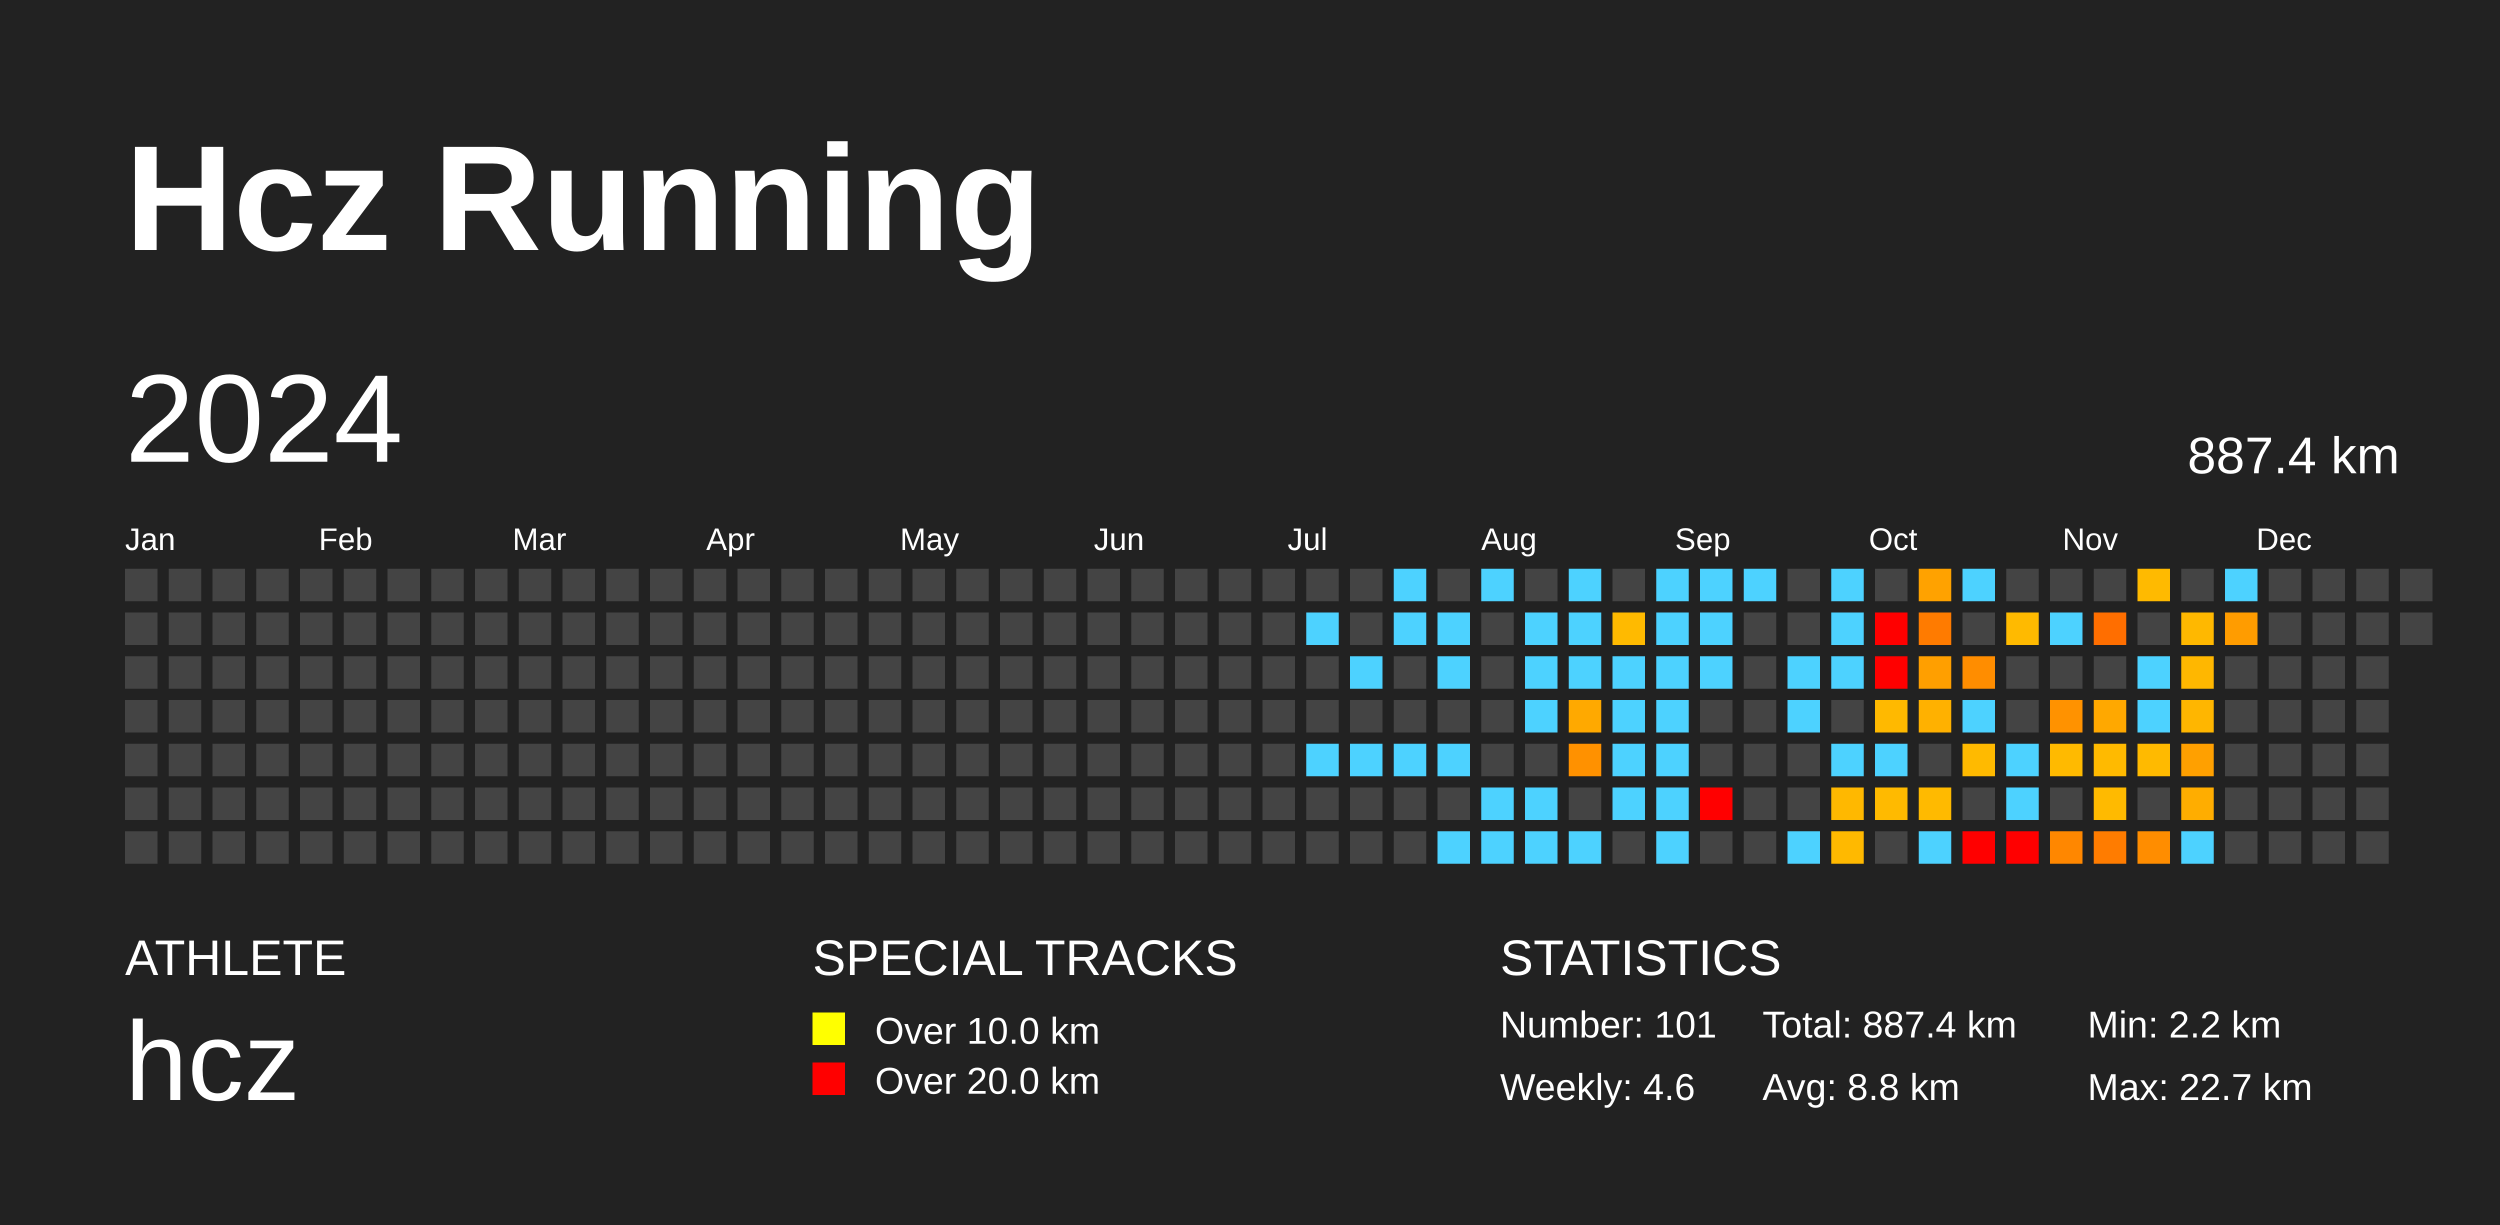
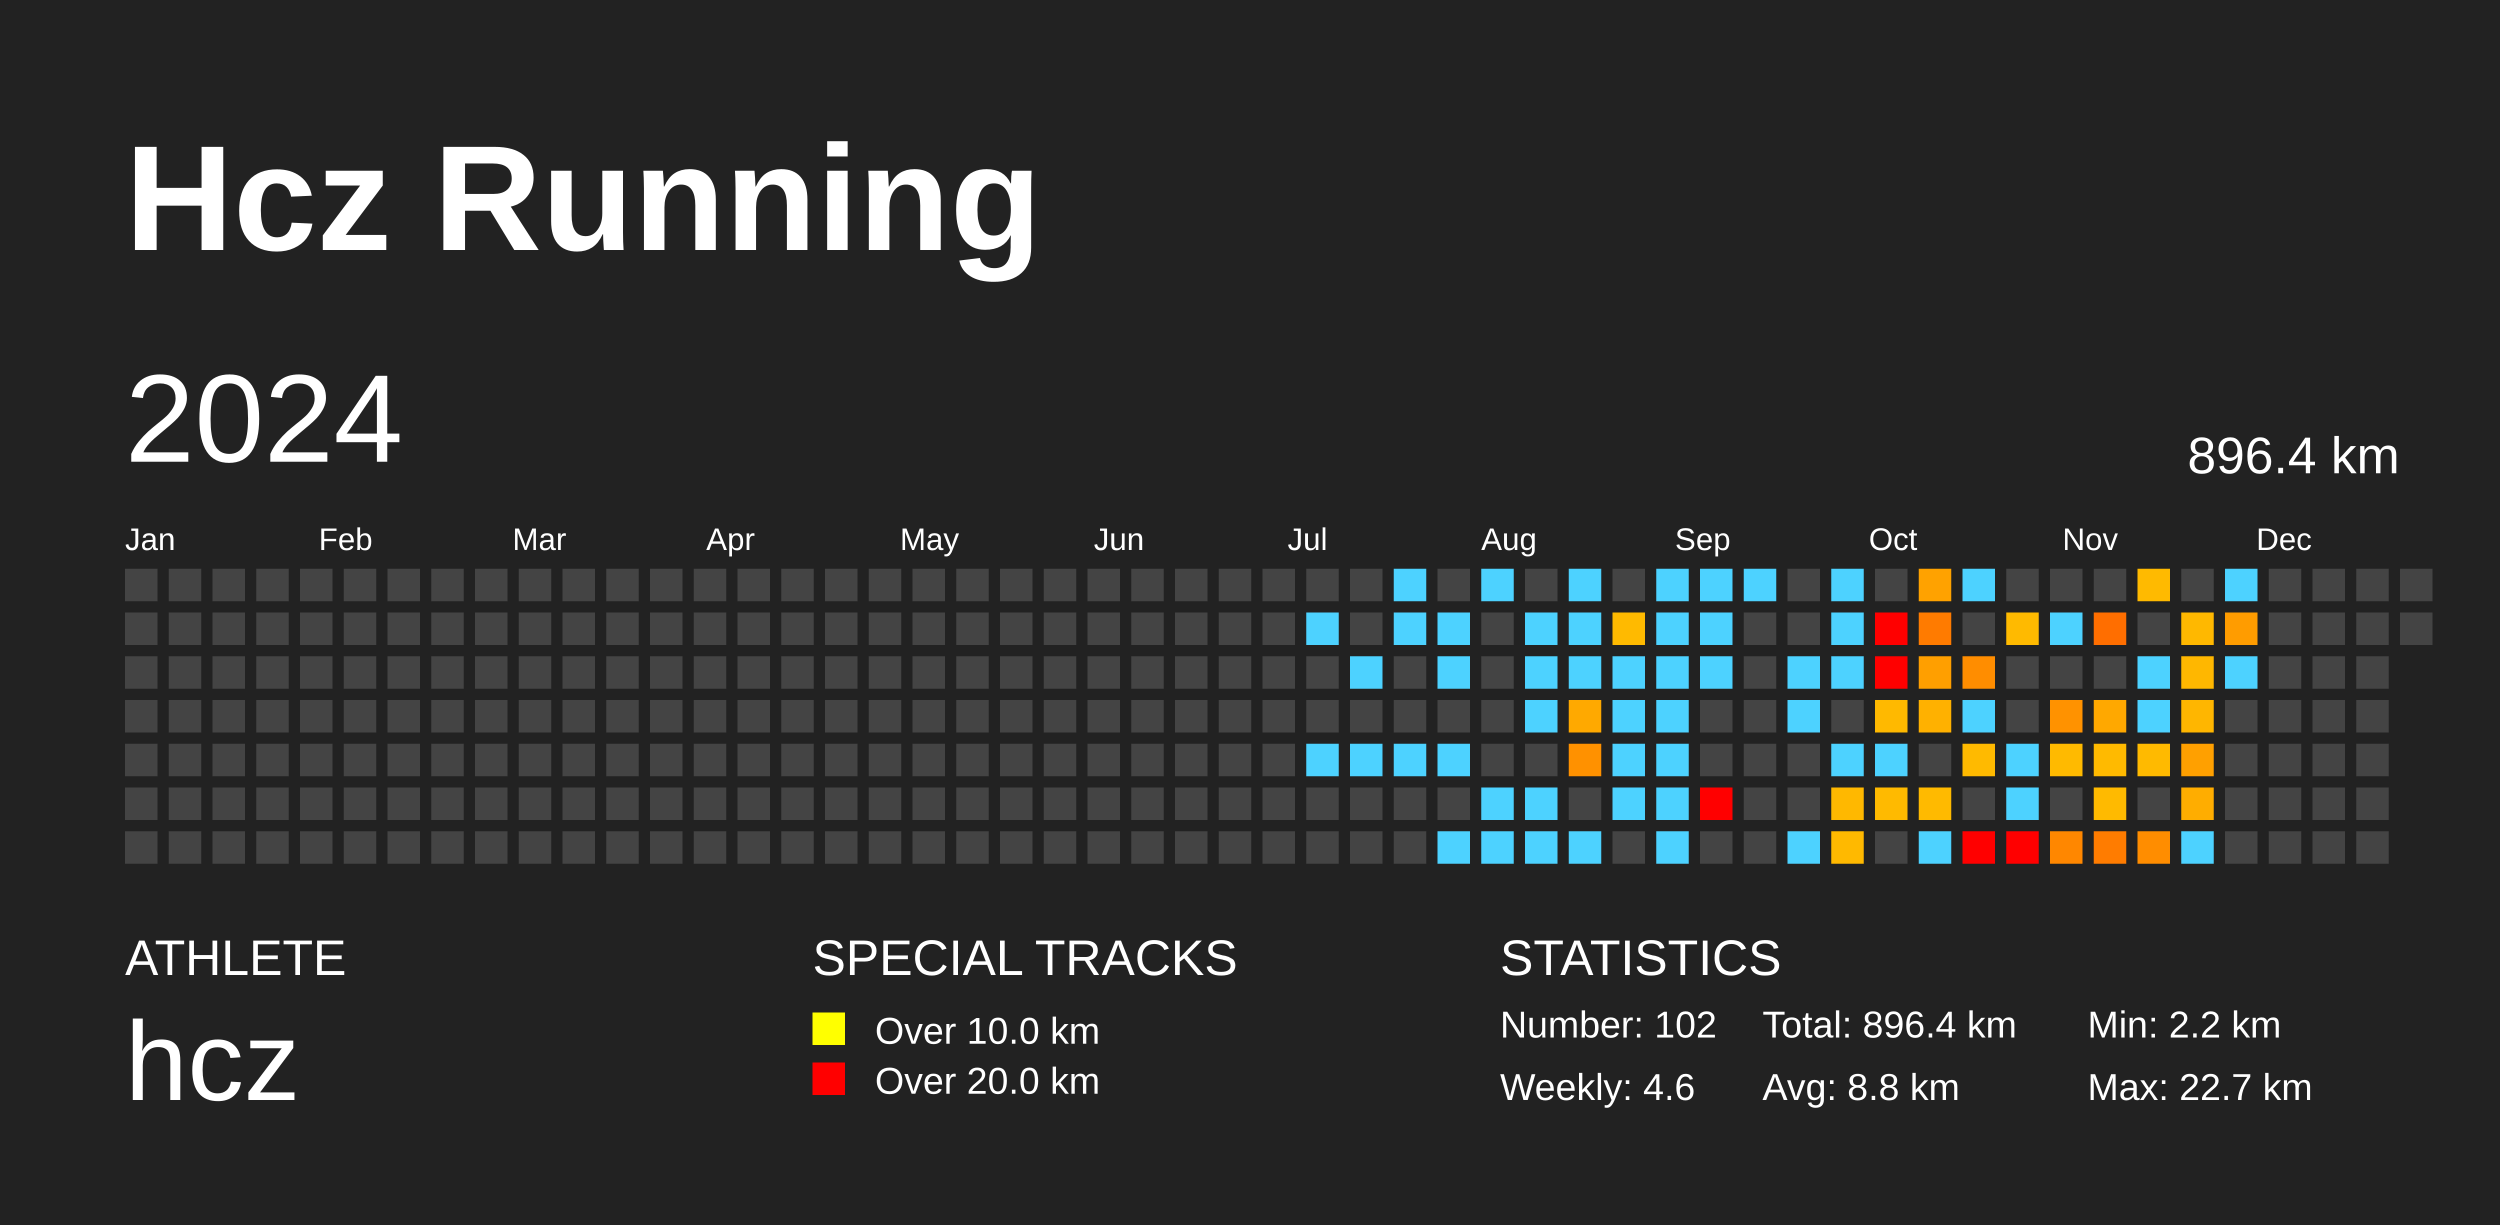
<svg xmlns="http://www.w3.org/2000/svg" baseProfile="full" height="98mm" version="1.1" viewBox="0,0,200,98" width="200mm">
  <defs />
  <rect fill="#222222" height="98" width="200" x="0" y="0" />
  <text fill="#FFFFFF" style="font-size:12px; font-family:Arial; font-weight:bold;" x="10" y="20">Hcz Running</text>
  <text fill="#FFFFFF" style="font-size:4px; font-family:Arial" x="10" y="78">ATHLETE</text>
  <text fill="#FFFFFF" style="font-size:9px; font-family:Arial" x="10" y="88">hcz</text>
  <text fill="#FFFFFF" style="font-size:4px; font-family:Arial" x="65" y="78">SPECIAL TRACKS</text>
  <rect fill="yellow" height="2.6" width="2.6" x="65" y="81" />
  <text fill="#FFFFFF" style="font-size:3px; font-family:Arial" x="70" y="83.5">Over 10.0 km</text>
  <rect fill="red" height="2.6" width="2.6" x="65" y="85" />
  <text fill="#FFFFFF" style="font-size:3px; font-family:Arial" x="70" y="87.5">Over 20.0 km</text>
  <text fill="#FFFFFF" style="font-size:4px; font-family:Arial" x="120" y="78">STATISTICS</text>
-   <text fill="#FFFFFF" style="font-size:3px; font-family:Arial" x="120" y="83">Number: 101</text>
+   <text fill="#FFFFFF" style="font-size:3px; font-family:Arial" x="120" y="83">Number: 102</text>
  <text fill="#FFFFFF" style="font-size:3px; font-family:Arial" x="120" y="88">Weekly: 4.6</text>
-   <text fill="#FFFFFF" style="font-size:3px; font-family:Arial" x="141" y="83">Total: 887.4 km</text>
+   <text fill="#FFFFFF" style="font-size:3px; font-family:Arial" x="141" y="83">Total: 896.4 km</text>
  <text fill="#FFFFFF" style="font-size:3px; font-family:Arial" x="141" y="88">Avg: 8.8 km</text>
  <text fill="#FFFFFF" style="font-size:3px; font-family:Arial" x="167" y="83">Min: 2.2 km</text>
  <text fill="#FFFFFF" style="font-size:3px; font-family:Arial" x="167" y="88">Max: 22.7 km</text>
  <text dominant-baseline="hanging" fill="#FFFFFF" style="font-size:10.0px; font-family:Arial;" x="10" y="30">2024</text>
-   <text dominant-baseline="hanging" fill="#FFFFFF" style="font-size:4.125px; font-family:Arial;" x="175" y="35">887.4 km</text>
+   <text dominant-baseline="hanging" fill="#FFFFFF" style="font-size:4.125px; font-family:Arial;" x="175" y="35">896.4 km</text>
  <text fill="#FFFFFF" style="font-size:2.5px; font-family:Arial" x="10.0" y="44">Jan</text>
  <text fill="#FFFFFF" style="font-size:2.5px; font-family:Arial" x="25.5" y="44">Feb</text>
  <text fill="#FFFFFF" style="font-size:2.5px; font-family:Arial" x="41.0" y="44">Mar</text>
  <text fill="#FFFFFF" style="font-size:2.5px; font-family:Arial" x="56.5" y="44">Apr</text>
  <text fill="#FFFFFF" style="font-size:2.5px; font-family:Arial" x="72.0" y="44">May</text>
  <text fill="#FFFFFF" style="font-size:2.5px; font-family:Arial" x="87.5" y="44">Jun</text>
  <text fill="#FFFFFF" style="font-size:2.5px; font-family:Arial" x="103.0" y="44">Jul</text>
  <text fill="#FFFFFF" style="font-size:2.5px; font-family:Arial" x="118.5" y="44">Aug</text>
  <text fill="#FFFFFF" style="font-size:2.5px; font-family:Arial" x="134.0" y="44">Sep</text>
  <text fill="#FFFFFF" style="font-size:2.5px; font-family:Arial" x="149.5" y="44">Oct</text>
  <text fill="#FFFFFF" style="font-size:2.5px; font-family:Arial" x="165.0" y="44">Nov</text>
  <text fill="#FFFFFF" style="font-size:2.5px; font-family:Arial" x="180.5" y="44">Dec</text>
  <rect fill="#444444" height="2.6" width="2.6" x="10.0" y="45.5" />
  <rect fill="#444444" height="2.6" width="2.6" x="10.0" y="49.0" />
  <rect fill="#444444" height="2.6" width="2.6" x="10.0" y="52.5" />
  <rect fill="#444444" height="2.6" width="2.6" x="10.0" y="56.0" />
  <rect fill="#444444" height="2.6" width="2.6" x="10.0" y="59.5" />
  <rect fill="#444444" height="2.6" width="2.6" x="10.0" y="63.0" />
  <rect fill="#444444" height="2.6" width="2.6" x="10.0" y="66.5" />
  <rect fill="#444444" height="2.6" width="2.6" x="13.5" y="45.5" />
  <rect fill="#444444" height="2.6" width="2.6" x="13.5" y="49.0" />
  <rect fill="#444444" height="2.6" width="2.6" x="13.5" y="52.5" />
  <rect fill="#444444" height="2.6" width="2.6" x="13.5" y="56.0" />
  <rect fill="#444444" height="2.6" width="2.6" x="13.5" y="59.5" />
  <rect fill="#444444" height="2.6" width="2.6" x="13.5" y="63.0" />
  <rect fill="#444444" height="2.6" width="2.6" x="13.5" y="66.5" />
  <rect fill="#444444" height="2.6" width="2.6" x="17.0" y="45.5" />
  <rect fill="#444444" height="2.6" width="2.6" x="17.0" y="49.0" />
  <rect fill="#444444" height="2.6" width="2.6" x="17.0" y="52.5" />
  <rect fill="#444444" height="2.6" width="2.6" x="17.0" y="56.0" />
  <rect fill="#444444" height="2.6" width="2.6" x="17.0" y="59.5" />
  <rect fill="#444444" height="2.6" width="2.6" x="17.0" y="63.0" />
  <rect fill="#444444" height="2.6" width="2.6" x="17.0" y="66.5" />
  <rect fill="#444444" height="2.6" width="2.6" x="20.5" y="45.5" />
  <rect fill="#444444" height="2.6" width="2.6" x="20.5" y="49.0" />
  <rect fill="#444444" height="2.6" width="2.6" x="20.5" y="52.5" />
  <rect fill="#444444" height="2.6" width="2.6" x="20.5" y="56.0" />
  <rect fill="#444444" height="2.6" width="2.6" x="20.5" y="59.5" />
  <rect fill="#444444" height="2.6" width="2.6" x="20.5" y="63.0" />
  <rect fill="#444444" height="2.6" width="2.6" x="20.5" y="66.5" />
  <rect fill="#444444" height="2.6" width="2.6" x="24.0" y="45.5" />
  <rect fill="#444444" height="2.6" width="2.6" x="24.0" y="49.0" />
  <rect fill="#444444" height="2.6" width="2.6" x="24.0" y="52.5" />
  <rect fill="#444444" height="2.6" width="2.6" x="24.0" y="56.0" />
  <rect fill="#444444" height="2.6" width="2.6" x="24.0" y="59.5" />
  <rect fill="#444444" height="2.6" width="2.6" x="24.0" y="63.0" />
  <rect fill="#444444" height="2.6" width="2.6" x="24.0" y="66.5" />
  <rect fill="#444444" height="2.6" width="2.6" x="27.5" y="45.5" />
  <rect fill="#444444" height="2.6" width="2.6" x="27.5" y="49.0" />
  <rect fill="#444444" height="2.6" width="2.6" x="27.5" y="52.5" />
  <rect fill="#444444" height="2.6" width="2.6" x="27.5" y="56.0" />
  <rect fill="#444444" height="2.6" width="2.6" x="27.5" y="59.5" />
  <rect fill="#444444" height="2.6" width="2.6" x="27.5" y="63.0" />
  <rect fill="#444444" height="2.6" width="2.6" x="27.5" y="66.5" />
  <rect fill="#444444" height="2.6" width="2.6" x="31.0" y="45.5" />
  <rect fill="#444444" height="2.6" width="2.6" x="31.0" y="49.0" />
  <rect fill="#444444" height="2.6" width="2.6" x="31.0" y="52.5" />
  <rect fill="#444444" height="2.6" width="2.6" x="31.0" y="56.0" />
  <rect fill="#444444" height="2.6" width="2.6" x="31.0" y="59.5" />
  <rect fill="#444444" height="2.6" width="2.6" x="31.0" y="63.0" />
  <rect fill="#444444" height="2.6" width="2.6" x="31.0" y="66.5" />
  <rect fill="#444444" height="2.6" width="2.6" x="34.5" y="45.5" />
  <rect fill="#444444" height="2.6" width="2.6" x="34.5" y="49.0" />
  <rect fill="#444444" height="2.6" width="2.6" x="34.5" y="52.5" />
  <rect fill="#444444" height="2.6" width="2.6" x="34.5" y="56.0" />
  <rect fill="#444444" height="2.6" width="2.6" x="34.5" y="59.5" />
  <rect fill="#444444" height="2.6" width="2.6" x="34.5" y="63.0" />
  <rect fill="#444444" height="2.6" width="2.6" x="34.5" y="66.5" />
  <rect fill="#444444" height="2.6" width="2.6" x="38.0" y="45.5" />
  <rect fill="#444444" height="2.6" width="2.6" x="38.0" y="49.0" />
  <rect fill="#444444" height="2.6" width="2.6" x="38.0" y="52.5" />
  <rect fill="#444444" height="2.6" width="2.6" x="38.0" y="56.0" />
  <rect fill="#444444" height="2.6" width="2.6" x="38.0" y="59.5" />
  <rect fill="#444444" height="2.6" width="2.6" x="38.0" y="63.0" />
  <rect fill="#444444" height="2.6" width="2.6" x="38.0" y="66.5" />
  <rect fill="#444444" height="2.6" width="2.6" x="41.5" y="45.5" />
  <rect fill="#444444" height="2.6" width="2.6" x="41.5" y="49.0" />
  <rect fill="#444444" height="2.6" width="2.6" x="41.5" y="52.5" />
  <rect fill="#444444" height="2.6" width="2.6" x="41.5" y="56.0" />
  <rect fill="#444444" height="2.6" width="2.6" x="41.5" y="59.5" />
  <rect fill="#444444" height="2.6" width="2.6" x="41.5" y="63.0" />
  <rect fill="#444444" height="2.6" width="2.6" x="41.5" y="66.5" />
  <rect fill="#444444" height="2.6" width="2.6" x="45.0" y="45.5" />
  <rect fill="#444444" height="2.6" width="2.6" x="45.0" y="49.0" />
  <rect fill="#444444" height="2.6" width="2.6" x="45.0" y="52.5" />
  <rect fill="#444444" height="2.6" width="2.6" x="45.0" y="56.0" />
  <rect fill="#444444" height="2.6" width="2.6" x="45.0" y="59.5" />
  <rect fill="#444444" height="2.6" width="2.6" x="45.0" y="63.0" />
  <rect fill="#444444" height="2.6" width="2.6" x="45.0" y="66.5" />
  <rect fill="#444444" height="2.6" width="2.6" x="48.5" y="45.5" />
  <rect fill="#444444" height="2.6" width="2.6" x="48.5" y="49.0" />
  <rect fill="#444444" height="2.6" width="2.6" x="48.5" y="52.5" />
  <rect fill="#444444" height="2.6" width="2.6" x="48.5" y="56.0" />
  <rect fill="#444444" height="2.6" width="2.6" x="48.5" y="59.5" />
  <rect fill="#444444" height="2.6" width="2.6" x="48.5" y="63.0" />
  <rect fill="#444444" height="2.6" width="2.6" x="48.5" y="66.5" />
  <rect fill="#444444" height="2.6" width="2.6" x="52.0" y="45.5" />
  <rect fill="#444444" height="2.6" width="2.6" x="52.0" y="49.0" />
  <rect fill="#444444" height="2.6" width="2.6" x="52.0" y="52.5" />
  <rect fill="#444444" height="2.6" width="2.6" x="52.0" y="56.0" />
  <rect fill="#444444" height="2.6" width="2.6" x="52.0" y="59.5" />
  <rect fill="#444444" height="2.6" width="2.6" x="52.0" y="63.0" />
  <rect fill="#444444" height="2.6" width="2.6" x="52.0" y="66.5" />
  <rect fill="#444444" height="2.6" width="2.6" x="55.5" y="45.5" />
  <rect fill="#444444" height="2.6" width="2.6" x="55.5" y="49.0" />
  <rect fill="#444444" height="2.6" width="2.6" x="55.5" y="52.5" />
  <rect fill="#444444" height="2.6" width="2.6" x="55.5" y="56.0" />
  <rect fill="#444444" height="2.6" width="2.6" x="55.5" y="59.5" />
  <rect fill="#444444" height="2.6" width="2.6" x="55.5" y="63.0" />
  <rect fill="#444444" height="2.6" width="2.6" x="55.5" y="66.5" />
  <rect fill="#444444" height="2.6" width="2.6" x="59.0" y="45.5" />
  <rect fill="#444444" height="2.6" width="2.6" x="59.0" y="49.0" />
  <rect fill="#444444" height="2.6" width="2.6" x="59.0" y="52.5" />
  <rect fill="#444444" height="2.6" width="2.6" x="59.0" y="56.0" />
  <rect fill="#444444" height="2.6" width="2.6" x="59.0" y="59.5" />
  <rect fill="#444444" height="2.6" width="2.6" x="59.0" y="63.0" />
  <rect fill="#444444" height="2.6" width="2.6" x="59.0" y="66.5" />
  <rect fill="#444444" height="2.6" width="2.6" x="62.5" y="45.5" />
  <rect fill="#444444" height="2.6" width="2.6" x="62.5" y="49.0" />
  <rect fill="#444444" height="2.6" width="2.6" x="62.5" y="52.5" />
  <rect fill="#444444" height="2.6" width="2.6" x="62.5" y="56.0" />
  <rect fill="#444444" height="2.6" width="2.6" x="62.5" y="59.5" />
  <rect fill="#444444" height="2.6" width="2.6" x="62.5" y="63.0" />
  <rect fill="#444444" height="2.6" width="2.6" x="62.5" y="66.5" />
  <rect fill="#444444" height="2.6" width="2.6" x="66.0" y="45.5" />
  <rect fill="#444444" height="2.6" width="2.6" x="66.0" y="49.0" />
  <rect fill="#444444" height="2.6" width="2.6" x="66.0" y="52.5" />
  <rect fill="#444444" height="2.6" width="2.6" x="66.0" y="56.0" />
  <rect fill="#444444" height="2.6" width="2.6" x="66.0" y="59.5" />
  <rect fill="#444444" height="2.6" width="2.6" x="66.0" y="63.0" />
  <rect fill="#444444" height="2.6" width="2.6" x="66.0" y="66.5" />
  <rect fill="#444444" height="2.6" width="2.6" x="69.5" y="45.5" />
  <rect fill="#444444" height="2.6" width="2.6" x="69.5" y="49.0" />
  <rect fill="#444444" height="2.6" width="2.6" x="69.5" y="52.5" />
  <rect fill="#444444" height="2.6" width="2.6" x="69.5" y="56.0" />
  <rect fill="#444444" height="2.6" width="2.6" x="69.5" y="59.5" />
  <rect fill="#444444" height="2.6" width="2.6" x="69.5" y="63.0" />
  <rect fill="#444444" height="2.6" width="2.6" x="69.5" y="66.5" />
  <rect fill="#444444" height="2.6" width="2.6" x="73.0" y="45.5" />
  <rect fill="#444444" height="2.6" width="2.6" x="73.0" y="49.0" />
  <rect fill="#444444" height="2.6" width="2.6" x="73.0" y="52.5" />
  <rect fill="#444444" height="2.6" width="2.6" x="73.0" y="56.0" />
  <rect fill="#444444" height="2.6" width="2.6" x="73.0" y="59.5" />
  <rect fill="#444444" height="2.6" width="2.6" x="73.0" y="63.0" />
  <rect fill="#444444" height="2.6" width="2.6" x="73.0" y="66.5" />
  <rect fill="#444444" height="2.6" width="2.6" x="76.5" y="45.5" />
  <rect fill="#444444" height="2.6" width="2.6" x="76.5" y="49.0" />
  <rect fill="#444444" height="2.6" width="2.6" x="76.5" y="52.5" />
  <rect fill="#444444" height="2.6" width="2.6" x="76.5" y="56.0" />
  <rect fill="#444444" height="2.6" width="2.6" x="76.5" y="59.5" />
  <rect fill="#444444" height="2.6" width="2.6" x="76.5" y="63.0" />
  <rect fill="#444444" height="2.6" width="2.6" x="76.5" y="66.5" />
  <rect fill="#444444" height="2.6" width="2.6" x="80.0" y="45.5" />
  <rect fill="#444444" height="2.6" width="2.6" x="80.0" y="49.0" />
  <rect fill="#444444" height="2.6" width="2.6" x="80.0" y="52.5" />
  <rect fill="#444444" height="2.6" width="2.6" x="80.0" y="56.0" />
  <rect fill="#444444" height="2.6" width="2.6" x="80.0" y="59.5" />
  <rect fill="#444444" height="2.6" width="2.6" x="80.0" y="63.0" />
  <rect fill="#444444" height="2.6" width="2.6" x="80.0" y="66.5" />
  <rect fill="#444444" height="2.6" width="2.6" x="83.5" y="45.5" />
  <rect fill="#444444" height="2.6" width="2.6" x="83.5" y="49.0" />
  <rect fill="#444444" height="2.6" width="2.6" x="83.5" y="52.5" />
  <rect fill="#444444" height="2.6" width="2.6" x="83.5" y="56.0" />
  <rect fill="#444444" height="2.6" width="2.6" x="83.5" y="59.5" />
  <rect fill="#444444" height="2.6" width="2.6" x="83.5" y="63.0" />
  <rect fill="#444444" height="2.6" width="2.6" x="83.5" y="66.5" />
  <rect fill="#444444" height="2.6" width="2.6" x="87.0" y="45.5" />
  <rect fill="#444444" height="2.6" width="2.6" x="87.0" y="49.0" />
  <rect fill="#444444" height="2.6" width="2.6" x="87.0" y="52.5" />
  <rect fill="#444444" height="2.6" width="2.6" x="87.0" y="56.0" />
  <rect fill="#444444" height="2.6" width="2.6" x="87.0" y="59.5" />
  <rect fill="#444444" height="2.6" width="2.6" x="87.0" y="63.0" />
  <rect fill="#444444" height="2.6" width="2.6" x="87.0" y="66.5" />
  <rect fill="#444444" height="2.6" width="2.6" x="90.5" y="45.5" />
  <rect fill="#444444" height="2.6" width="2.6" x="90.5" y="49.0" />
  <rect fill="#444444" height="2.6" width="2.6" x="90.5" y="52.5" />
  <rect fill="#444444" height="2.6" width="2.6" x="90.5" y="56.0" />
  <rect fill="#444444" height="2.6" width="2.6" x="90.5" y="59.5" />
  <rect fill="#444444" height="2.6" width="2.6" x="90.5" y="63.0" />
  <rect fill="#444444" height="2.6" width="2.6" x="90.5" y="66.5" />
  <rect fill="#444444" height="2.6" width="2.6" x="94.0" y="45.5" />
  <rect fill="#444444" height="2.6" width="2.6" x="94.0" y="49.0" />
  <rect fill="#444444" height="2.6" width="2.6" x="94.0" y="52.5" />
  <rect fill="#444444" height="2.6" width="2.6" x="94.0" y="56.0" />
  <rect fill="#444444" height="2.6" width="2.6" x="94.0" y="59.5" />
  <rect fill="#444444" height="2.6" width="2.6" x="94.0" y="63.0" />
  <rect fill="#444444" height="2.6" width="2.6" x="94.0" y="66.5" />
  <rect fill="#444444" height="2.6" width="2.6" x="97.5" y="45.5" />
  <rect fill="#444444" height="2.6" width="2.6" x="97.5" y="49.0" />
  <rect fill="#444444" height="2.6" width="2.6" x="97.5" y="52.5" />
  <rect fill="#444444" height="2.6" width="2.6" x="97.5" y="56.0" />
  <rect fill="#444444" height="2.6" width="2.6" x="97.5" y="59.5" />
  <rect fill="#444444" height="2.6" width="2.6" x="97.5" y="63.0" />
  <rect fill="#444444" height="2.6" width="2.6" x="97.5" y="66.5" />
  <rect fill="#444444" height="2.6" width="2.6" x="101.0" y="45.5" />
  <rect fill="#444444" height="2.6" width="2.6" x="101.0" y="49.0" />
  <rect fill="#444444" height="2.6" width="2.6" x="101.0" y="52.5" />
  <rect fill="#444444" height="2.6" width="2.6" x="101.0" y="56.0" />
  <rect fill="#444444" height="2.6" width="2.6" x="101.0" y="59.5" />
  <rect fill="#444444" height="2.6" width="2.6" x="101.0" y="63.0" />
  <rect fill="#444444" height="2.6" width="2.6" x="101.0" y="66.5" />
  <rect fill="#444444" height="2.6" width="2.6" x="104.5" y="45.5" />
  <rect fill="#4dd2ff" height="2.6" width="2.6" x="104.5" y="49.0" />
  <rect fill="#444444" height="2.6" width="2.6" x="104.5" y="52.5" />
  <rect fill="#444444" height="2.6" width="2.6" x="104.5" y="56.0" />
  <rect fill="#4dd2ff" height="2.6" width="2.6" x="104.5" y="59.5" />
  <rect fill="#444444" height="2.6" width="2.6" x="104.5" y="63.0" />
  <rect fill="#444444" height="2.6" width="2.6" x="104.5" y="66.5" />
  <rect fill="#444444" height="2.6" width="2.6" x="108.0" y="45.5" />
  <rect fill="#444444" height="2.6" width="2.6" x="108.0" y="49.0" />
  <rect fill="#4dd2ff" height="2.6" width="2.6" x="108.0" y="52.5" />
  <rect fill="#444444" height="2.6" width="2.6" x="108.0" y="56.0" />
  <rect fill="#4dd2ff" height="2.6" width="2.6" x="108.0" y="59.5" />
  <rect fill="#444444" height="2.6" width="2.6" x="108.0" y="63.0" />
  <rect fill="#444444" height="2.6" width="2.6" x="108.0" y="66.5" />
  <rect fill="#4dd2ff" height="2.6" width="2.6" x="111.5" y="45.5" />
  <rect fill="#4dd2ff" height="2.6" width="2.6" x="111.5" y="49.0" />
  <rect fill="#444444" height="2.6" width="2.6" x="111.5" y="52.5" />
  <rect fill="#444444" height="2.6" width="2.6" x="111.5" y="56.0" />
  <rect fill="#4dd2ff" height="2.6" width="2.6" x="111.5" y="59.5" />
  <rect fill="#444444" height="2.6" width="2.6" x="111.5" y="63.0" />
  <rect fill="#444444" height="2.6" width="2.6" x="111.5" y="66.5" />
  <rect fill="#444444" height="2.6" width="2.6" x="115.0" y="45.5" />
  <rect fill="#4dd2ff" height="2.6" width="2.6" x="115.0" y="49.0" />
  <rect fill="#4dd2ff" height="2.6" width="2.6" x="115.0" y="52.5" />
  <rect fill="#444444" height="2.6" width="2.6" x="115.0" y="56.0" />
  <rect fill="#4dd2ff" height="2.6" width="2.6" x="115.0" y="59.5" />
  <rect fill="#444444" height="2.6" width="2.6" x="115.0" y="63.0" />
  <rect fill="#4dd2ff" height="2.6" width="2.6" x="115.0" y="66.5" />
  <rect fill="#4dd2ff" height="2.6" width="2.6" x="118.5" y="45.5" />
  <rect fill="#444444" height="2.6" width="2.6" x="118.5" y="49.0" />
  <rect fill="#444444" height="2.6" width="2.6" x="118.5" y="52.5" />
  <rect fill="#444444" height="2.6" width="2.6" x="118.5" y="56.0" />
  <rect fill="#444444" height="2.6" width="2.6" x="118.5" y="59.5" />
  <rect fill="#4dd2ff" height="2.6" width="2.6" x="118.5" y="63.0" />
  <rect fill="#4dd2ff" height="2.6" width="2.6" x="118.5" y="66.5" />
  <rect fill="#444444" height="2.6" width="2.6" x="122.0" y="45.5" />
  <rect fill="#4dd2ff" height="2.6" width="2.6" x="122.0" y="49.0" />
  <rect fill="#4dd2ff" height="2.6" width="2.6" x="122.0" y="52.5" />
  <rect fill="#4dd2ff" height="2.6" width="2.6" x="122.0" y="56.0" />
  <rect fill="#444444" height="2.6" width="2.6" x="122.0" y="59.5" />
  <rect fill="#4dd2ff" height="2.6" width="2.6" x="122.0" y="63.0" />
  <rect fill="#4dd2ff" height="2.6" width="2.6" x="122.0" y="66.5" />
  <rect fill="#4dd2ff" height="2.6" width="2.6" x="125.5" y="45.5" />
  <rect fill="#4dd2ff" height="2.6" width="2.6" x="125.5" y="49.0" />
  <rect fill="#4dd2ff" height="2.6" width="2.6" x="125.5" y="52.5" />
  <rect fill="#ffa900" height="2.6" width="2.6" x="125.5" y="56.0" />
  <rect fill="#ff9100" height="2.6" width="2.6" x="125.5" y="59.5" />
  <rect fill="#444444" height="2.6" width="2.6" x="125.5" y="63.0" />
  <rect fill="#4dd2ff" height="2.6" width="2.6" x="125.5" y="66.5" />
  <rect fill="#444444" height="2.6" width="2.6" x="129.0" y="45.5" />
  <rect fill="#ffba00" height="2.6" width="2.6" x="129.0" y="49.0" />
  <rect fill="#4dd2ff" height="2.6" width="2.6" x="129.0" y="52.5" />
  <rect fill="#4dd2ff" height="2.6" width="2.6" x="129.0" y="56.0" />
  <rect fill="#4dd2ff" height="2.6" width="2.6" x="129.0" y="59.5" />
  <rect fill="#4dd2ff" height="2.6" width="2.6" x="129.0" y="63.0" />
  <rect fill="#444444" height="2.6" width="2.6" x="129.0" y="66.5" />
  <rect fill="#4dd2ff" height="2.6" width="2.6" x="132.5" y="45.5" />
  <rect fill="#4dd2ff" height="2.6" width="2.6" x="132.5" y="49.0" />
  <rect fill="#4dd2ff" height="2.6" width="2.6" x="132.5" y="52.5" />
  <rect fill="#4dd2ff" height="2.6" width="2.6" x="132.5" y="56.0" />
  <rect fill="#4dd2ff" height="2.6" width="2.6" x="132.5" y="59.5" />
  <rect fill="#4dd2ff" height="2.6" width="2.6" x="132.5" y="63.0" />
  <rect fill="#4dd2ff" height="2.6" width="2.6" x="132.5" y="66.5" />
  <rect fill="#4dd2ff" height="2.6" width="2.6" x="136.0" y="45.5" />
  <rect fill="#4dd2ff" height="2.6" width="2.6" x="136.0" y="49.0" />
  <rect fill="#4dd2ff" height="2.6" width="2.6" x="136.0" y="52.5" />
  <rect fill="#444444" height="2.6" width="2.6" x="136.0" y="56.0" />
  <rect fill="#444444" height="2.6" width="2.6" x="136.0" y="59.5" />
  <rect fill="red" height="2.6" width="2.6" x="136.0" y="63.0" />
  <rect fill="#444444" height="2.6" width="2.6" x="136.0" y="66.5" />
  <rect fill="#4dd2ff" height="2.6" width="2.6" x="139.5" y="45.5" />
  <rect fill="#444444" height="2.6" width="2.6" x="139.5" y="49.0" />
  <rect fill="#444444" height="2.6" width="2.6" x="139.5" y="52.5" />
  <rect fill="#444444" height="2.6" width="2.6" x="139.5" y="56.0" />
  <rect fill="#444444" height="2.6" width="2.6" x="139.5" y="59.5" />
  <rect fill="#444444" height="2.6" width="2.6" x="139.5" y="63.0" />
  <rect fill="#444444" height="2.6" width="2.6" x="139.5" y="66.5" />
  <rect fill="#444444" height="2.6" width="2.6" x="143.0" y="45.5" />
  <rect fill="#444444" height="2.6" width="2.6" x="143.0" y="49.0" />
  <rect fill="#4dd2ff" height="2.6" width="2.6" x="143.0" y="52.5" />
  <rect fill="#4dd2ff" height="2.6" width="2.6" x="143.0" y="56.0" />
  <rect fill="#444444" height="2.6" width="2.6" x="143.0" y="59.5" />
  <rect fill="#444444" height="2.6" width="2.6" x="143.0" y="63.0" />
  <rect fill="#4dd2ff" height="2.6" width="2.6" x="143.0" y="66.5" />
  <rect fill="#4dd2ff" height="2.6" width="2.6" x="146.5" y="45.5" />
  <rect fill="#4dd2ff" height="2.6" width="2.6" x="146.5" y="49.0" />
  <rect fill="#4dd2ff" height="2.6" width="2.6" x="146.5" y="52.5" />
  <rect fill="#444444" height="2.6" width="2.6" x="146.5" y="56.0" />
  <rect fill="#4dd2ff" height="2.6" width="2.6" x="146.5" y="59.5" />
  <rect fill="#ffb800" height="2.6" width="2.6" x="146.5" y="63.0" />
  <rect fill="#ffb900" height="2.6" width="2.6" x="146.5" y="66.5" />
  <rect fill="#444444" height="2.6" width="2.6" x="150.0" y="45.5" />
  <rect fill="red" height="2.6" width="2.6" x="150.0" y="49.0" />
  <rect fill="red" height="2.6" width="2.6" x="150.0" y="52.5" />
  <rect fill="#ffb900" height="2.6" width="2.6" x="150.0" y="56.0" />
  <rect fill="#4dd2ff" height="2.6" width="2.6" x="150.0" y="59.5" />
  <rect fill="#ffba00" height="2.6" width="2.6" x="150.0" y="63.0" />
  <rect fill="#444444" height="2.6" width="2.6" x="150.0" y="66.5" />
  <rect fill="#ffa200" height="2.6" width="2.6" x="153.5" y="45.5" />
  <rect fill="#ff7b00" height="2.6" width="2.6" x="153.5" y="49.0" />
  <rect fill="#ff9f00" height="2.6" width="2.6" x="153.5" y="52.5" />
  <rect fill="#ffb100" height="2.6" width="2.6" x="153.5" y="56.0" />
  <rect fill="#444444" height="2.6" width="2.6" x="153.5" y="59.5" />
  <rect fill="#ffba00" height="2.6" width="2.6" x="153.5" y="63.0" />
  <rect fill="#4dd2ff" height="2.6" width="2.6" x="153.5" y="66.5" />
  <rect fill="#4dd2ff" height="2.6" width="2.6" x="157.0" y="45.5" />
  <rect fill="#444444" height="2.6" width="2.6" x="157.0" y="49.0" />
  <rect fill="#ff8d00" height="2.6" width="2.6" x="157.0" y="52.5" />
  <rect fill="#4dd2ff" height="2.6" width="2.6" x="157.0" y="56.0" />
  <rect fill="#ffba00" height="2.6" width="2.6" x="157.0" y="59.5" />
  <rect fill="#444444" height="2.6" width="2.6" x="157.0" y="63.0" />
  <rect fill="red" height="2.6" width="2.6" x="157.0" y="66.5" />
  <rect fill="#444444" height="2.6" width="2.6" x="160.5" y="45.5" />
  <rect fill="#ffba00" height="2.6" width="2.6" x="160.5" y="49.0" />
  <rect fill="#444444" height="2.6" width="2.6" x="160.5" y="52.5" />
  <rect fill="#444444" height="2.6" width="2.6" x="160.5" y="56.0" />
  <rect fill="#4dd2ff" height="2.6" width="2.6" x="160.5" y="59.5" />
  <rect fill="#4dd2ff" height="2.6" width="2.6" x="160.5" y="63.0" />
  <rect fill="red" height="2.6" width="2.6" x="160.5" y="66.5" />
  <rect fill="#444444" height="2.6" width="2.6" x="164.0" y="45.5" />
  <rect fill="#4dd2ff" height="2.6" width="2.6" x="164.0" y="49.0" />
  <rect fill="#444444" height="2.6" width="2.6" x="164.0" y="52.5" />
  <rect fill="#ff9200" height="2.6" width="2.6" x="164.0" y="56.0" />
  <rect fill="#ffba00" height="2.6" width="2.6" x="164.0" y="59.5" />
  <rect fill="#444444" height="2.6" width="2.6" x="164.0" y="63.0" />
  <rect fill="#ff8700" height="2.6" width="2.6" x="164.0" y="66.5" />
  <rect fill="#444444" height="2.6" width="2.6" x="167.5" y="45.5" />
  <rect fill="#ff6e00" height="2.6" width="2.6" x="167.5" y="49.0" />
  <rect fill="#444444" height="2.6" width="2.6" x="167.5" y="52.5" />
  <rect fill="#ffa800" height="2.6" width="2.6" x="167.5" y="56.0" />
  <rect fill="#ffba00" height="2.6" width="2.6" x="167.5" y="59.5" />
  <rect fill="#ffba00" height="2.6" width="2.6" x="167.5" y="63.0" />
  <rect fill="#ff7c00" height="2.6" width="2.6" x="167.5" y="66.5" />
  <rect fill="#ffba00" height="2.6" width="2.6" x="171.0" y="45.5" />
  <rect fill="#444444" height="2.6" width="2.6" x="171.0" y="49.0" />
  <rect fill="#4dd2ff" height="2.6" width="2.6" x="171.0" y="52.5" />
  <rect fill="#4dd2ff" height="2.6" width="2.6" x="171.0" y="56.0" />
  <rect fill="#ffba00" height="2.6" width="2.6" x="171.0" y="59.5" />
  <rect fill="#444444" height="2.6" width="2.6" x="171.0" y="63.0" />
  <rect fill="#ff8d00" height="2.6" width="2.6" x="171.0" y="66.5" />
  <rect fill="#444444" height="2.6" width="2.6" x="174.5" y="45.5" />
  <rect fill="#ffb800" height="2.6" width="2.6" x="174.5" y="49.0" />
  <rect fill="#ffb700" height="2.6" width="2.6" x="174.5" y="52.5" />
  <rect fill="#ffb600" height="2.6" width="2.6" x="174.5" y="56.0" />
  <rect fill="#ffa000" height="2.6" width="2.6" x="174.5" y="59.5" />
  <rect fill="#ffad00" height="2.6" width="2.6" x="174.5" y="63.0" />
  <rect fill="#4dd2ff" height="2.6" width="2.6" x="174.5" y="66.5" />
  <rect fill="#4dd2ff" height="2.6" width="2.6" x="178.0" y="45.5" />
  <rect fill="#ff9c00" height="2.6" width="2.6" x="178.0" y="49.0" />
-   <rect fill="#444444" height="2.6" width="2.6" x="178.0" y="52.5" />
+   <rect fill="#4dd2ff" height="2.6" width="2.6" x="178.0" y="52.5" />
  <rect fill="#444444" height="2.6" width="2.6" x="178.0" y="56.0" />
  <rect fill="#444444" height="2.6" width="2.6" x="178.0" y="59.5" />
  <rect fill="#444444" height="2.6" width="2.6" x="178.0" y="63.0" />
  <rect fill="#444444" height="2.6" width="2.6" x="178.0" y="66.5" />
  <rect fill="#444444" height="2.6" width="2.6" x="181.5" y="45.5" />
  <rect fill="#444444" height="2.6" width="2.6" x="181.5" y="49.0" />
  <rect fill="#444444" height="2.6" width="2.6" x="181.5" y="52.5" />
  <rect fill="#444444" height="2.6" width="2.6" x="181.5" y="56.0" />
  <rect fill="#444444" height="2.6" width="2.6" x="181.5" y="59.5" />
  <rect fill="#444444" height="2.6" width="2.6" x="181.5" y="63.0" />
  <rect fill="#444444" height="2.6" width="2.6" x="181.5" y="66.5" />
  <rect fill="#444444" height="2.6" width="2.6" x="185.0" y="45.5" />
  <rect fill="#444444" height="2.6" width="2.6" x="185.0" y="49.0" />
  <rect fill="#444444" height="2.6" width="2.6" x="185.0" y="52.5" />
  <rect fill="#444444" height="2.6" width="2.6" x="185.0" y="56.0" />
  <rect fill="#444444" height="2.6" width="2.6" x="185.0" y="59.5" />
  <rect fill="#444444" height="2.6" width="2.6" x="185.0" y="63.0" />
  <rect fill="#444444" height="2.6" width="2.6" x="185.0" y="66.5" />
  <rect fill="#444444" height="2.6" width="2.6" x="188.5" y="45.5" />
  <rect fill="#444444" height="2.6" width="2.6" x="188.5" y="49.0" />
  <rect fill="#444444" height="2.6" width="2.6" x="188.5" y="52.5" />
  <rect fill="#444444" height="2.6" width="2.6" x="188.5" y="56.0" />
  <rect fill="#444444" height="2.6" width="2.6" x="188.5" y="59.5" />
  <rect fill="#444444" height="2.6" width="2.6" x="188.5" y="63.0" />
  <rect fill="#444444" height="2.6" width="2.6" x="188.5" y="66.5" />
  <rect fill="#444444" height="2.6" width="2.6" x="192.0" y="45.5" />
  <rect fill="#444444" height="2.6" width="2.6" x="192.0" y="49.0" />
</svg>
